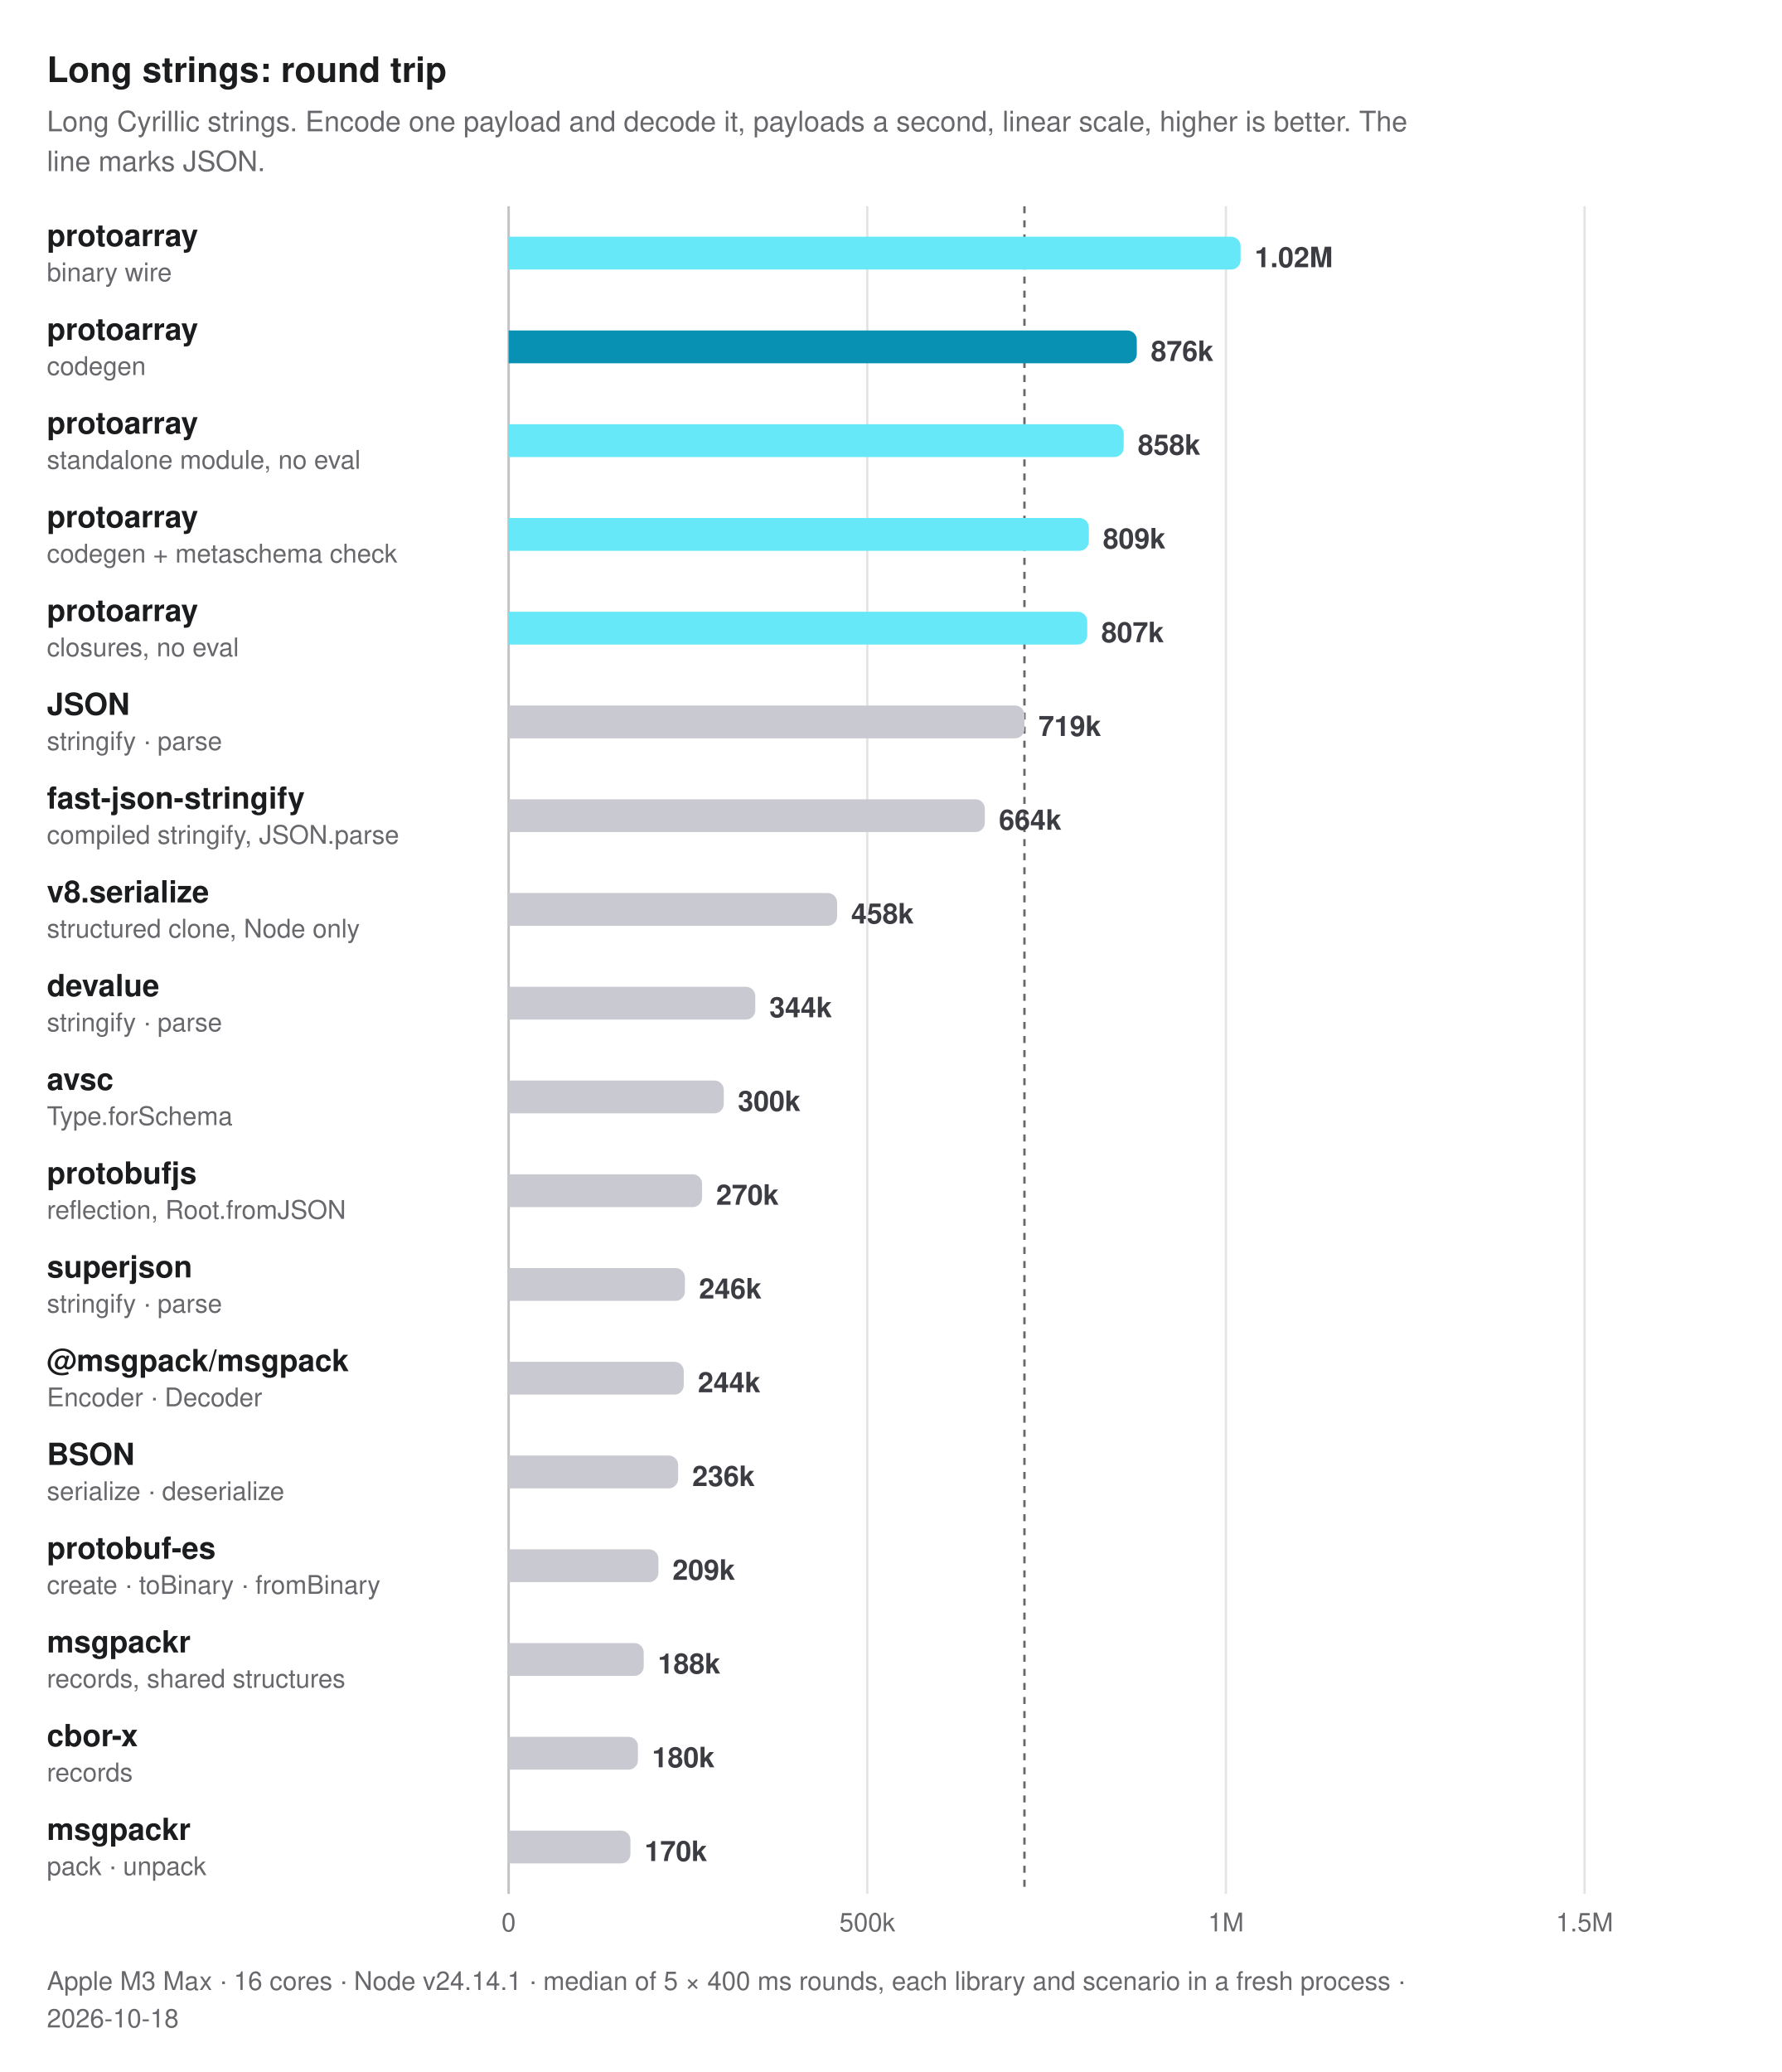
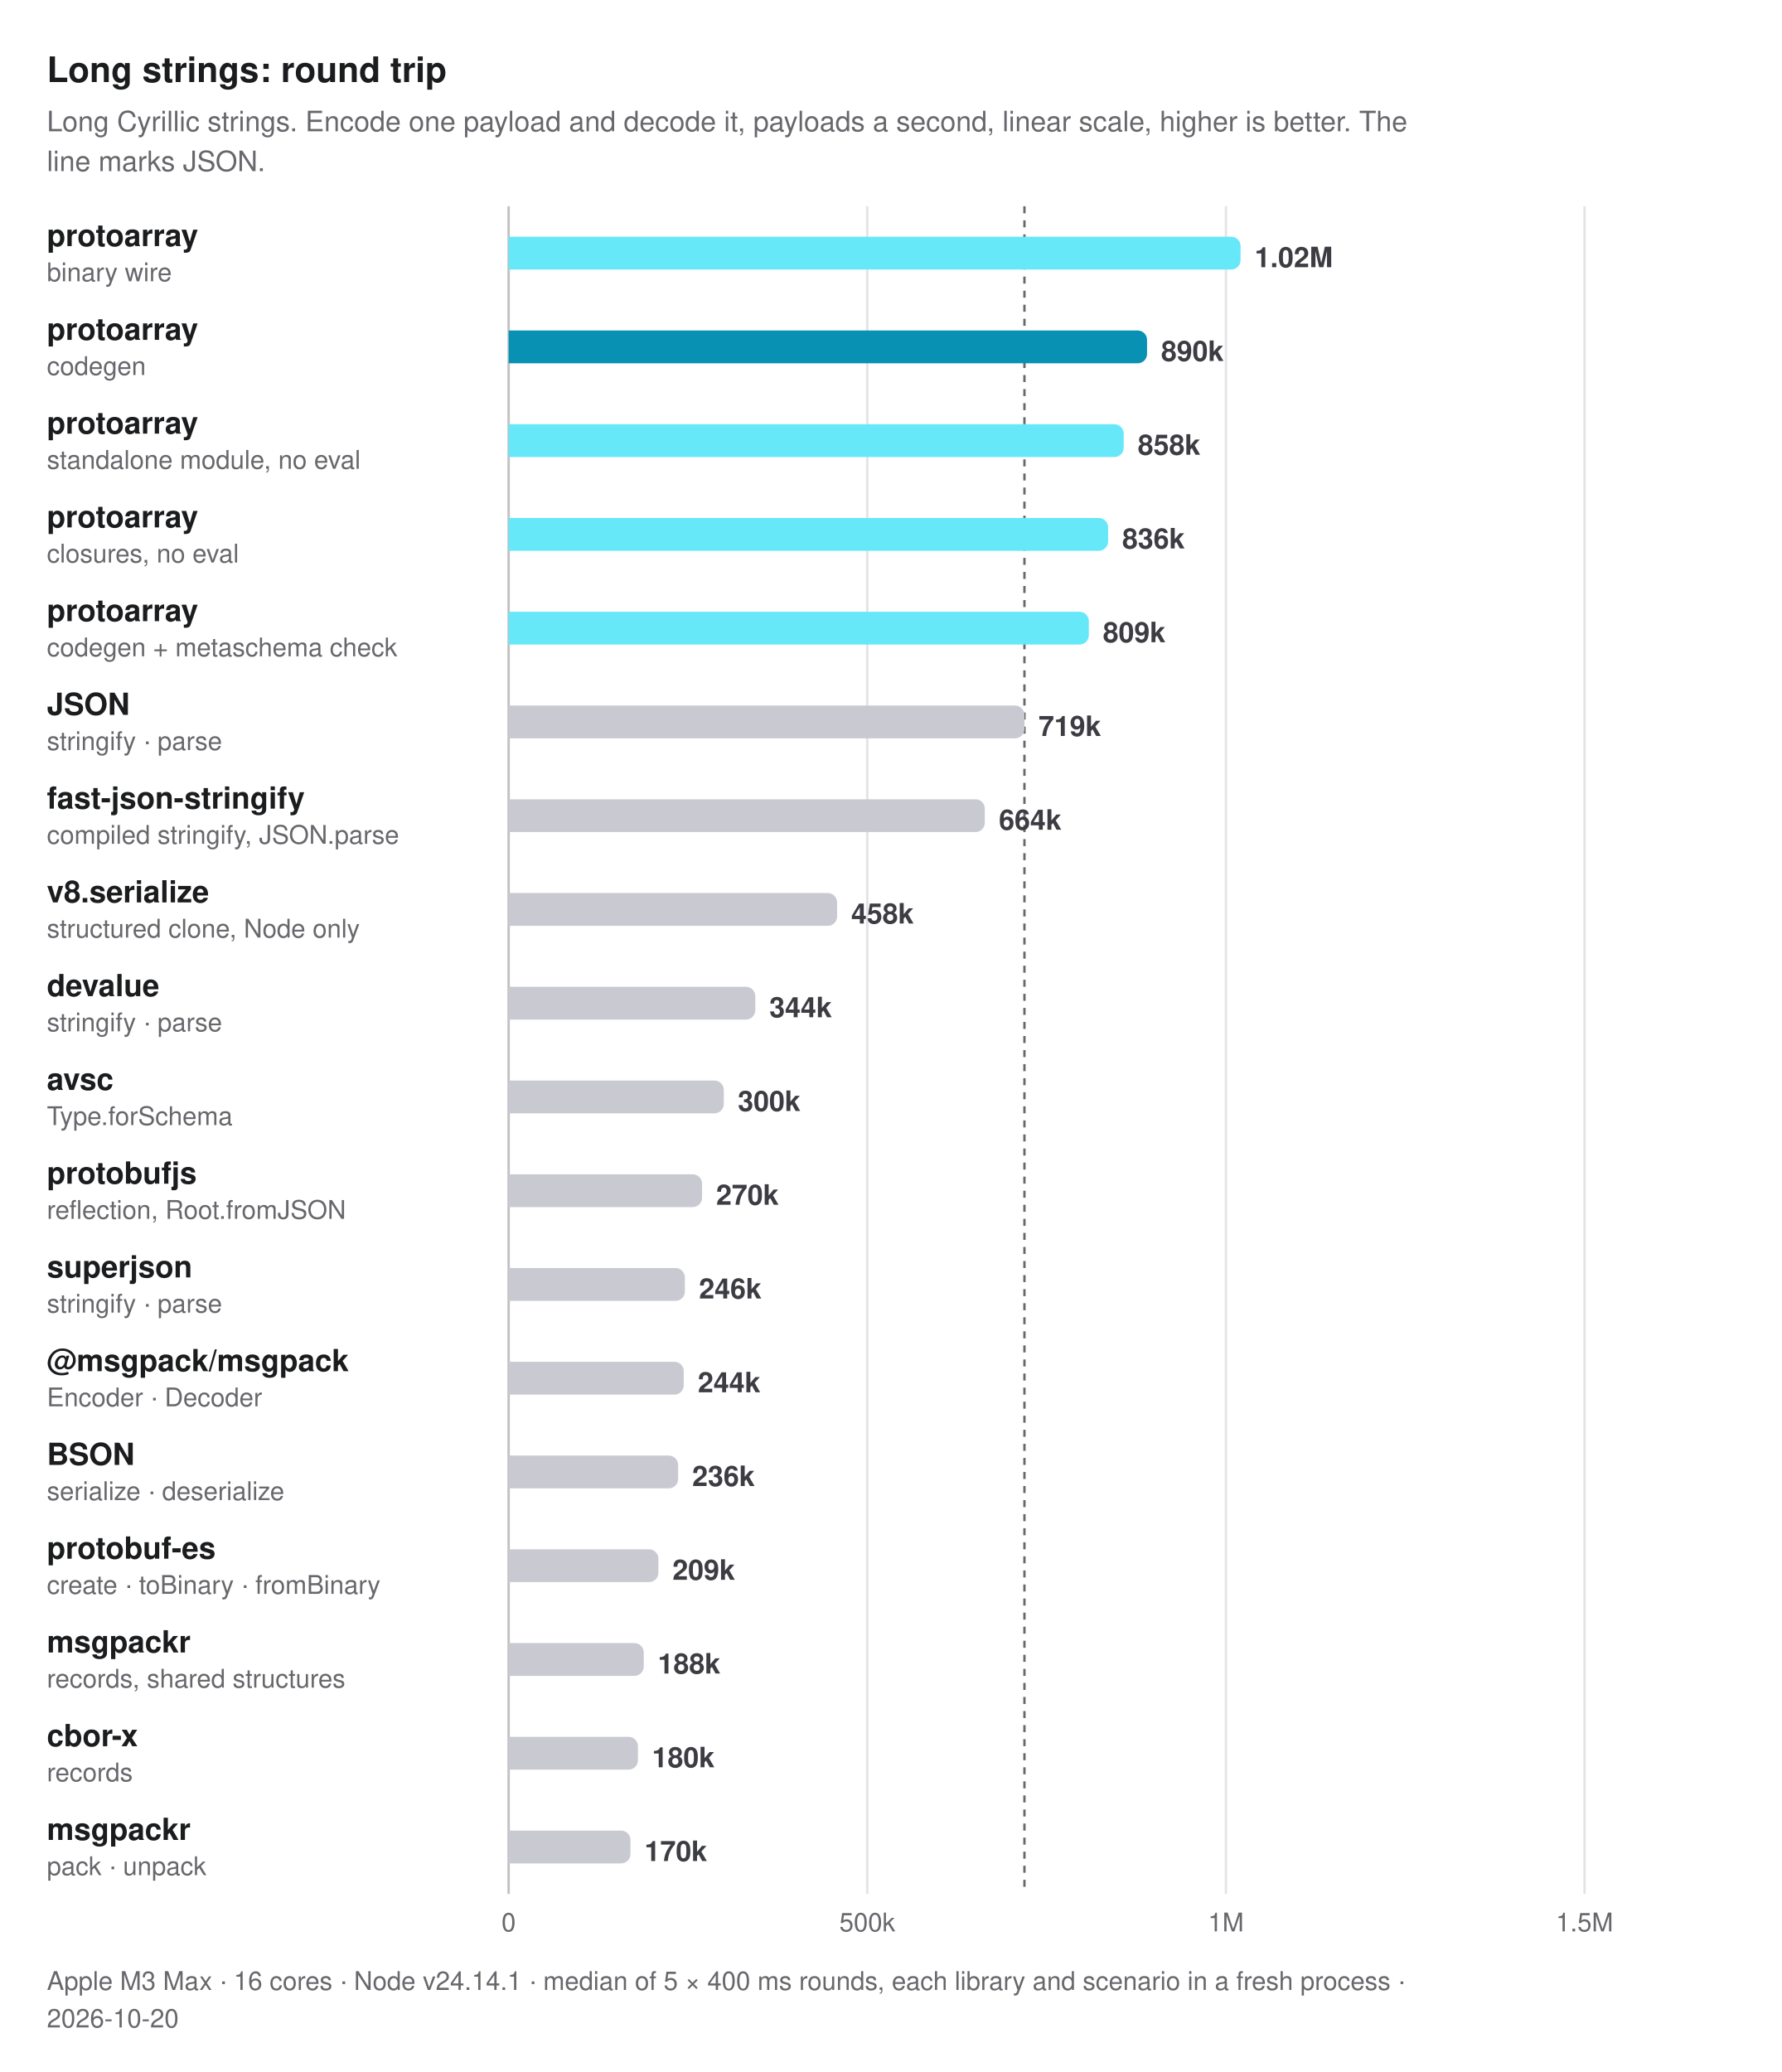
<svg xmlns="http://www.w3.org/2000/svg" width="760" height="884" viewBox="0 0 760 884" role="img" aria-label="Long strings: round trip. Long Cyrillic strings. Encode one payload and decode it, payloads a second, linear scale, higher is better. The line marks JSON.">
  <style>
  text { font-family: -apple-system, BlinkMacSystemFont, "Segoe UI", Helvetica, Arial, sans-serif; }
  .title { font-size: 15px; font-weight: 700; fill: #1b1c1e; }
  .subtitle, .caption { font-size: 12px; fill: #67676c; }
  .caption { font-size: 11px; }
  .group { font-size: 11px; font-weight: 600; letter-spacing: 0.06em; fill: #67676c; }
  .label { font-size: 13px; font-weight: 600; fill: #1b1c1e; }
  .label.primary, .label.secondary { font-weight: 700; }
  .sublabel { font-size: 11px; fill: #67676c; }
  .value { font-size: 12px; font-weight: 600; fill: #3c3c43; font-variant-numeric: tabular-nums; }
  .value.small { font-size: 10px; }
  .legend { font-size: 11px; fill: #3c3c43; }
  .tick { font-size: 11px; fill: #67676c; font-variant-numeric: tabular-nums; }
  .grid { stroke: #e4e4e7; stroke-width: 1; }
  .axis { stroke: #c2c2c4; stroke-width: 1; }
  .ref { stroke: #67676c; stroke-width: 1; stroke-dasharray: 3 3; }
  .bar { fill: #c9cad1; }
  .bar.primary { fill: #0891b2; }
  .bar.secondary { fill: #67e8f9; }
  @media (prefers-color-scheme: dark) {
    .title, .label { fill: #dfdfd6; }
    .subtitle, .caption, .group, .sublabel, .tick { fill: #98989f; }
    .value, .legend { fill: #c2c2c4; }
    .grid { stroke: #2e2e32; }
    .axis { stroke: #48484c; }
    .ref { stroke: #98989f; }
    .bar { fill: #4a4b53; }
    .bar.primary { fill: #22d3ee; }
    .bar.secondary { fill: #0e7490; }
  }
</style>
  <text class="title" x="20" y="35">Long strings: round trip</text>
  <text class="subtitle" x="20" y="56">Long Cyrillic strings. Encode one payload and decode it, payloads a second, linear scale, higher is better. The</text>
  <text class="subtitle" x="20" y="73">line marks JSON.</text>
  <line class="grid" x1="217" y1="88" x2="217" y2="808" />
  <text class="tick" x="217" y="824" text-anchor="middle">0</text>
  <line class="grid" x1="370" y1="88" x2="370" y2="808" />
  <text class="tick" x="370" y="824" text-anchor="middle">500k</text>
  <line class="grid" x1="523" y1="88" x2="523" y2="808" />
  <text class="tick" x="523" y="824" text-anchor="middle">1M</text>
  <line class="grid" x1="676" y1="88" x2="676" y2="808" />
  <text class="tick" x="676" y="824" text-anchor="middle">1.5M</text>
  <line class="axis" x1="217" y1="88" x2="217" y2="808" />
  <line class="ref" x1="437.047" y1="88" x2="437.047" y2="808" />
  <g>
    <text class="label secondary" x="20" y="105">protoarray</text>
    <text class="sublabel" x="20" y="120">binary wire</text>
    <path class="bar secondary" d="M217,101H525.261A4,4 0 0 1 529.261,105V111A4,4 0 0 1 525.261,115H217Z" />
    <text class="value" x="535.261" y="114">1.02M</text>
  </g>
  <g>
    <text class="label primary" x="20" y="145">protoarray</text>
    <text class="sublabel" x="20" y="160">codegen</text>
-     <path class="bar primary" d="M217,141H480.983A4,4 0 0 1 484.983,145V151A4,4 0 0 1 480.983,155H217Z" />
-     <text class="value" x="490.983" y="154">876k</text>
+     <path class="bar primary" d="M217,141H485.356A4,4 0 0 1 489.356,145V151A4,4 0 0 1 485.356,155H217Z" />
+     <text class="value" x="495.356" y="154">890k</text>
  </g>
  <g>
    <text class="label secondary" x="20" y="185">protoarray</text>
    <text class="sublabel" x="20" y="200">standalone module, no eval</text>
    <path class="bar secondary" d="M217,181H475.401A4,4 0 0 1 479.401,185V191A4,4 0 0 1 475.401,195H217Z" />
    <text class="value" x="485.401" y="194">858k</text>
  </g>
  <g>
    <text class="label secondary" x="20" y="225">protoarray</text>
-     <text class="sublabel" x="20" y="240">codegen + metaschema check</text>
-     <path class="bar secondary" d="M217,221H460.527A4,4 0 0 1 464.527,225V231A4,4 0 0 1 460.527,235H217Z" />
-     <text class="value" x="470.527" y="234">809k</text>
+     <text class="sublabel" x="20" y="240">closures, no eval</text>
+     <path class="bar secondary" d="M217,221H468.759A4,4 0 0 1 472.759,225V231A4,4 0 0 1 468.759,235H217Z" />
+     <text class="value" x="478.759" y="234">836k</text>
  </g>
  <g>
    <text class="label secondary" x="20" y="265">protoarray</text>
-     <text class="sublabel" x="20" y="280">closures, no eval</text>
-     <path class="bar secondary" d="M217,261H459.836A4,4 0 0 1 463.836,265V271A4,4 0 0 1 459.836,275H217Z" />
-     <text class="value" x="469.836" y="274">807k</text>
+     <text class="sublabel" x="20" y="280">codegen + metaschema check</text>
+     <path class="bar secondary" d="M217,261H460.527A4,4 0 0 1 464.527,265V271A4,4 0 0 1 460.527,275H217Z" />
+     <text class="value" x="470.527" y="274">809k</text>
  </g>
  <g>
    <text class="label" x="20" y="305">JSON</text>
    <text class="sublabel" x="20" y="320">stringify · parse</text>
    <path class="bar" d="M217,301H433.047A4,4 0 0 1 437.047,305V311A4,4 0 0 1 433.047,315H217Z" />
    <text class="value" x="443.047" y="314">719k</text>
  </g>
  <g>
    <text class="label" x="20" y="345">fast-json-stringify</text>
    <text class="sublabel" x="20" y="360">compiled stringify, JSON.parse</text>
    <path class="bar" d="M217,341H416.147A4,4 0 0 1 420.147,345V351A4,4 0 0 1 416.147,355H217Z" />
    <text class="value" x="426.147" y="354">664k</text>
  </g>
  <g>
    <text class="label" x="20" y="385">v8.serialize</text>
    <text class="sublabel" x="20" y="400">structured clone, Node only</text>
    <path class="bar" d="M217,381H353.13A4,4 0 0 1 357.13,385V391A4,4 0 0 1 353.13,395H217Z" />
    <text class="value" x="363.13" y="394">458k</text>
  </g>
  <g>
    <text class="label" x="20" y="425">devalue</text>
    <text class="sublabel" x="20" y="440">stringify · parse</text>
    <path class="bar" d="M217,421H318.224A4,4 0 0 1 322.224,425V431A4,4 0 0 1 318.224,435H217Z" />
    <text class="value" x="328.224" y="434">344k</text>
  </g>
  <g>
    <text class="label" x="20" y="465">avsc</text>
    <text class="sublabel" x="20" y="480">Type.forSchema</text>
    <path class="bar" d="M217,461H304.786A4,4 0 0 1 308.786,465V471A4,4 0 0 1 304.786,475H217Z" />
    <text class="value" x="314.786" y="474">300k</text>
  </g>
  <g>
    <text class="label" x="20" y="505">protobufjs</text>
    <text class="sublabel" x="20" y="520">reflection, Root.fromJSON</text>
    <path class="bar" d="M217,501H295.519A4,4 0 0 1 299.519,505V511A4,4 0 0 1 295.519,515H217Z" />
    <text class="value" x="305.519" y="514">270k</text>
  </g>
  <g>
    <text class="label" x="20" y="545">superjson</text>
    <text class="sublabel" x="20" y="560">stringify · parse</text>
    <path class="bar" d="M217,541H288.185A4,4 0 0 1 292.185,545V551A4,4 0 0 1 288.185,555H217Z" />
    <text class="value" x="298.185" y="554">246k</text>
  </g>
  <g>
    <text class="label" x="20" y="585">@msgpack/msgpack</text>
    <text class="sublabel" x="20" y="600">Encoder · Decoder</text>
    <path class="bar" d="M217,581H287.712A4,4 0 0 1 291.712,585V591A4,4 0 0 1 287.712,595H217Z" />
    <text class="value" x="297.712" y="594">244k</text>
  </g>
  <g>
    <text class="label" x="20" y="625">BSON</text>
    <text class="sublabel" x="20" y="640">serialize · deserialize</text>
    <path class="bar" d="M217,621H285.309A4,4 0 0 1 289.309,625V631A4,4 0 0 1 285.309,635H217Z" />
    <text class="value" x="295.309" y="634">236k</text>
  </g>
  <g>
    <text class="label" x="20" y="665">protobuf-es</text>
    <text class="sublabel" x="20" y="680">create · toBinary · fromBinary</text>
    <path class="bar" d="M217,661H276.885A4,4 0 0 1 280.885,665V671A4,4 0 0 1 276.885,675H217Z" />
    <text class="value" x="286.885" y="674">209k</text>
  </g>
  <g>
    <text class="label" x="20" y="705">msgpackr</text>
    <text class="sublabel" x="20" y="720">records, shared structures</text>
    <path class="bar" d="M217,701H270.632A4,4 0 0 1 274.632,705V711A4,4 0 0 1 270.632,715H217Z" />
    <text class="value" x="280.632" y="714">188k</text>
  </g>
  <g>
    <text class="label" x="20" y="745">cbor-x</text>
    <text class="sublabel" x="20" y="760">records</text>
    <path class="bar" d="M217,741H268.163A4,4 0 0 1 272.163,745V751A4,4 0 0 1 268.163,755H217Z" />
    <text class="value" x="278.163" y="754">180k</text>
  </g>
  <g>
    <text class="label" x="20" y="785">msgpackr</text>
    <text class="sublabel" x="20" y="800">pack · unpack</text>
    <path class="bar" d="M217,781H264.964A4,4 0 0 1 268.964,785V791A4,4 0 0 1 264.964,795H217Z" />
    <text class="value" x="274.964" y="794">170k</text>
  </g>
  <text class="caption" x="20" y="849">Apple M3 Max · 16 cores · Node v24.14.1 · median of 5 × 400 ms rounds, each library and scenario in a fresh process ·</text>
-   <text class="caption" x="20" y="865">2026-10-18</text>
+   <text class="caption" x="20" y="865">2026-10-20</text>
</svg>
